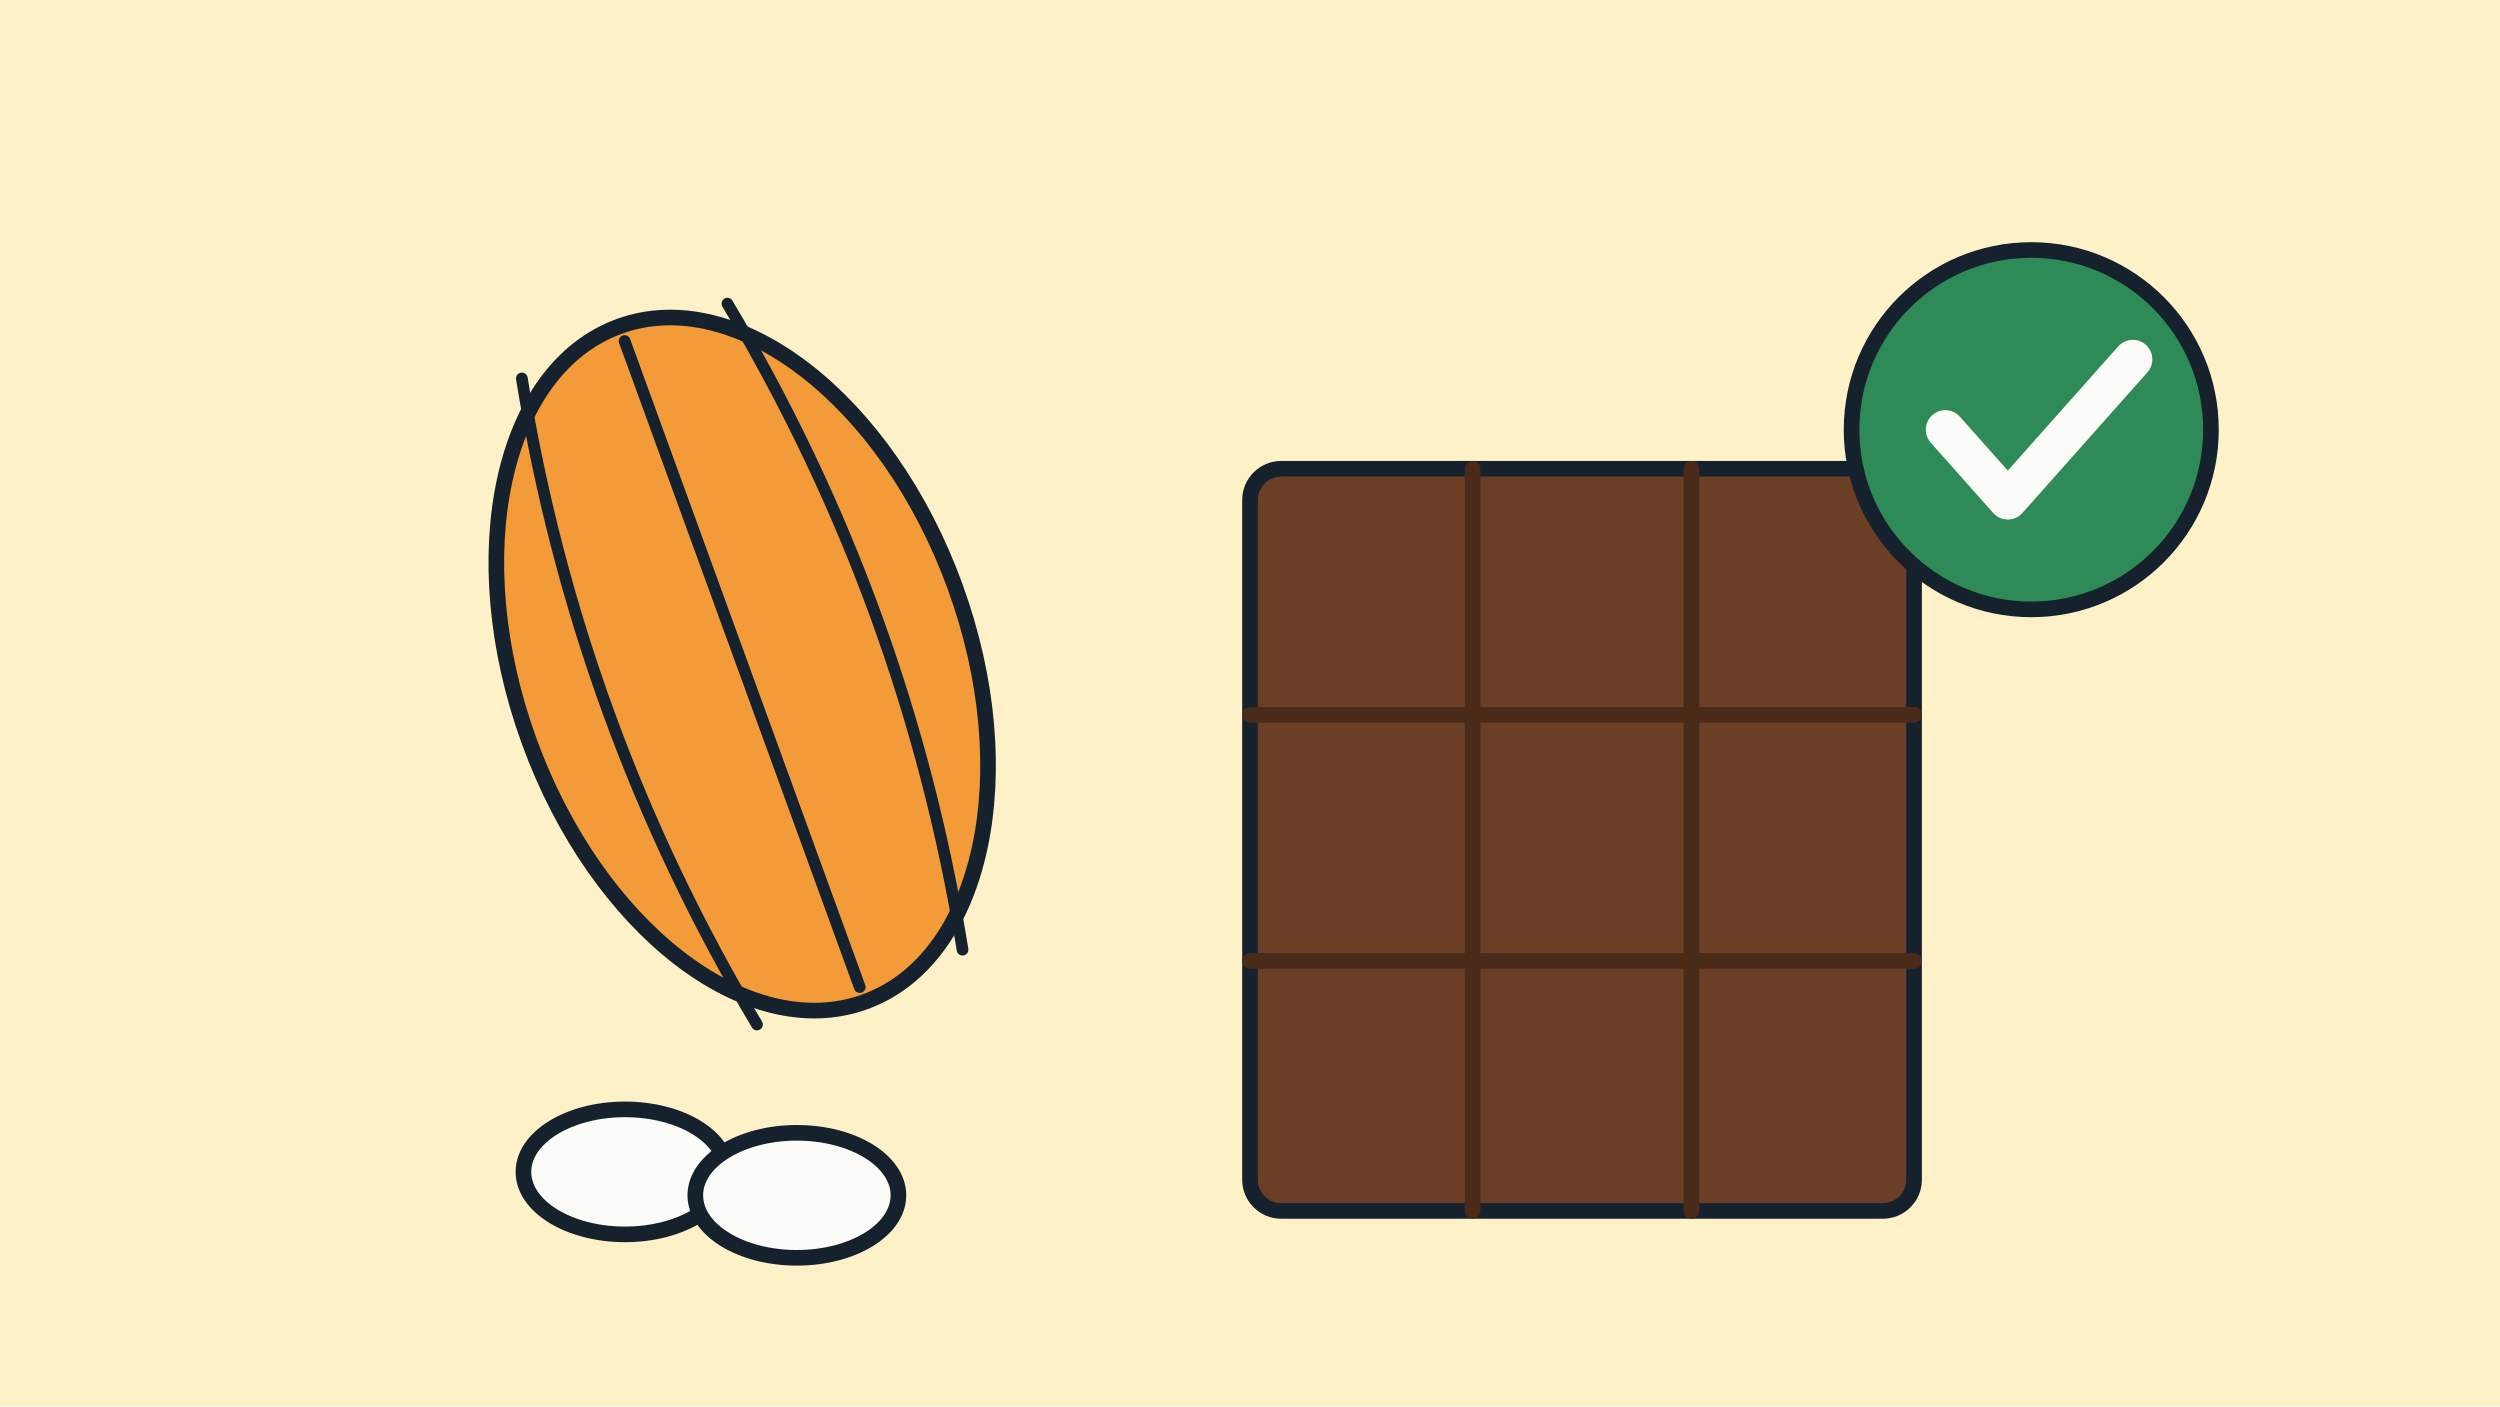
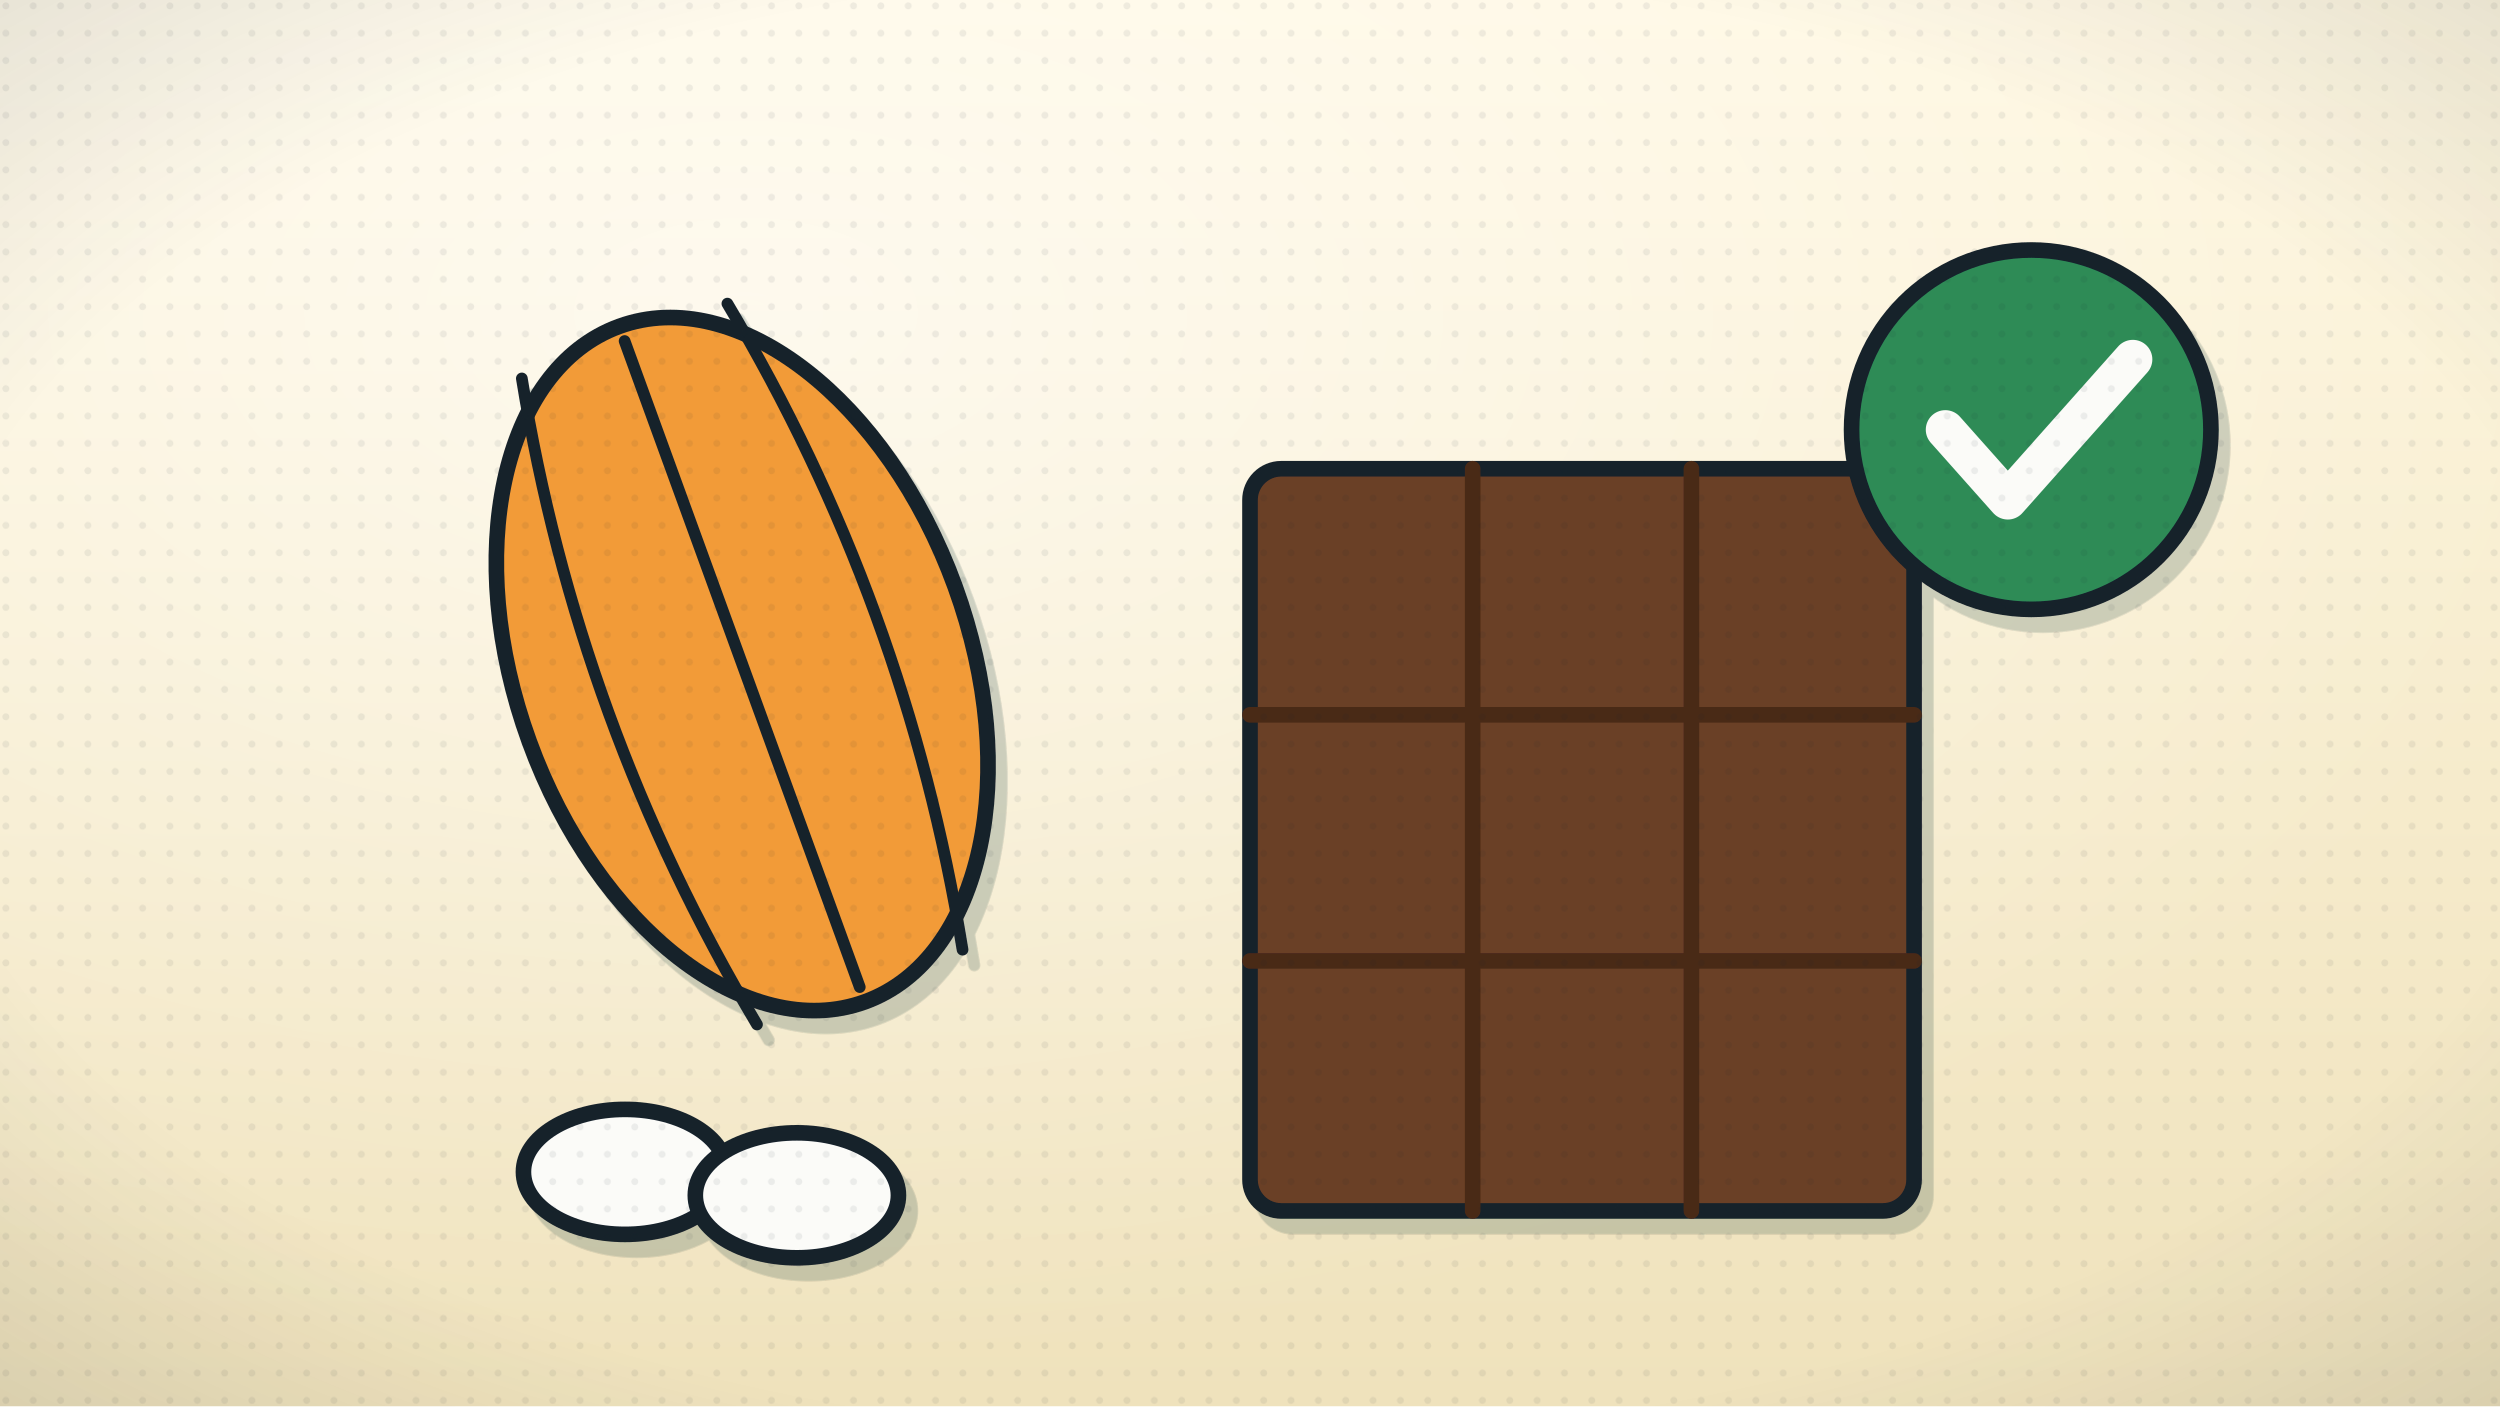
- <svg xmlns="http://www.w3.org/2000/svg" viewBox="0 0 640 360" role="img" aria-label="카카오 열매와 초콜릿, 공정한 거래를 뜻하는 확인 표시">
-   <rect width="640" height="360" fill="#FFF1C7" />
-   <g stroke="#15212C" stroke-width="4" stroke-linejoin="round" stroke-linecap="round">
-     <g transform="translate(190 170) rotate(-20)">
-       <ellipse cx="0" cy="0" rx="58" ry="92" fill="#F29B38" />
-       <path d="M-28 -88 Q-44.8 0 -28 88" fill="none" stroke-width="3" />
-       <path d="M0 -88 Q0.0 0 0 88" fill="none" stroke-width="3" />
-       <path d="M28 -88 Q44.8 0 28 88" fill="none" stroke-width="3" />
+ <svg xmlns="http://www.w3.org/2000/svg" data-polished="1" viewBox="0 0 640 360" role="img" aria-label="카카오 열매와 초콜릿, 공정한 거래를 뜻하는 확인 표시">
+   <defs>
+     <linearGradient id="pbg" x1="0" y1="0" x2="0" y2="1">
+       <stop offset="0" stop-color="#fff7e0" />
+       <stop offset="1" stop-color="#efe2bc" />
+     </linearGradient>
+     <radialGradient id="pglow" cx="0.3" cy="0.22" r="0.75">
+       <stop offset="0" stop-color="#FFFFFF" stop-opacity=".55" />
+       <stop offset="1" stop-color="#FFFFFF" stop-opacity="0" />
+     </radialGradient>
+     <pattern id="pdot" width="7" height="7" patternUnits="userSpaceOnUse">
+       <circle cx="1.5" cy="1.5" r=".9" fill="#15212C" opacity=".07" />
+     </pattern>
+     <filter id="psh" x="-5%" y="-5%" width="115%" height="120%">
+       <feDropShadow dx="3" dy="4" stdDeviation="0" flood-color="#15212C" flood-opacity=".18" />
+     </filter>
+     <radialGradient id="pvig" cx="0.5" cy="0.5" r="0.75">
+       <stop offset=".7" stop-color="#15212C" stop-opacity="0" />
+       <stop offset="1" stop-color="#15212C" stop-opacity=".12" />
+     </radialGradient>
+   </defs>
+   <rect width="640" height="360" fill="url(#pbg)" />
+   <rect width="640" height="360" fill="url(#pglow)" />
+   <g filter="url(#psh)">
+     <g stroke="#15212C" stroke-width="4" stroke-linejoin="round" stroke-linecap="round">
+       <g transform="translate(190 170) rotate(-20)">
+         <ellipse cx="0" cy="0" rx="58" ry="92" fill="#F29B38" />
+         <path d="M-28 -88 Q-44.8 0 -28 88" fill="none" stroke-width="3" />
+         <path d="M0 -88 Q0.0 0 0 88" fill="none" stroke-width="3" />
+         <path d="M28 -88 Q44.8 0 28 88" fill="none" stroke-width="3" />
+       </g>
+       <ellipse cx="160" cy="300" rx="26" ry="16" fill="#FBFBF8" />
+       <ellipse cx="204" cy="306" rx="26" ry="16" fill="#FBFBF8" />
+       <rect x="320" y="120" width="170" height="190" rx="8" fill="#6B3F26" />
+       <path d="M320 183 L490 183" fill="none" stroke-width="4" stroke="#4A2A18" />
+       <path d="M320 246 L490 246" fill="none" stroke-width="4" stroke="#4A2A18" />
+       <path d="M377 120 L377 310" fill="none" stroke-width="4" stroke="#4A2A18" />
+       <path d="M433 120 L433 310" fill="none" stroke-width="4" stroke="#4A2A18" />
+       <circle cx="520" cy="110" r="46" fill="#2E8B57" />
+       <path d="M498 110 L514 128 L546 92" fill="none" stroke-width="10" stroke="#FBFBF8" />
    </g>
-     <ellipse cx="160" cy="300" rx="26" ry="16" fill="#FBFBF8" />
-     <ellipse cx="204" cy="306" rx="26" ry="16" fill="#FBFBF8" />
-     <rect x="320" y="120" width="170" height="190" rx="8" fill="#6B3F26" />
-     <path d="M320 183 L490 183" fill="none" stroke-width="4" stroke="#4A2A18" />
-     <path d="M320 246 L490 246" fill="none" stroke-width="4" stroke="#4A2A18" />
-     <path d="M377 120 L377 310" fill="none" stroke-width="4" stroke="#4A2A18" />
-     <path d="M433 120 L433 310" fill="none" stroke-width="4" stroke="#4A2A18" />
-     <circle cx="520" cy="110" r="46" fill="#2E8B57" />
-     <path d="M498 110 L514 128 L546 92" fill="none" stroke-width="10" stroke="#FBFBF8" />
  </g>
+   <rect width="640" height="360" fill="url(#pdot)" pointer-events="none" />
+   <rect width="640" height="360" fill="url(#pvig)" pointer-events="none" />
</svg>
